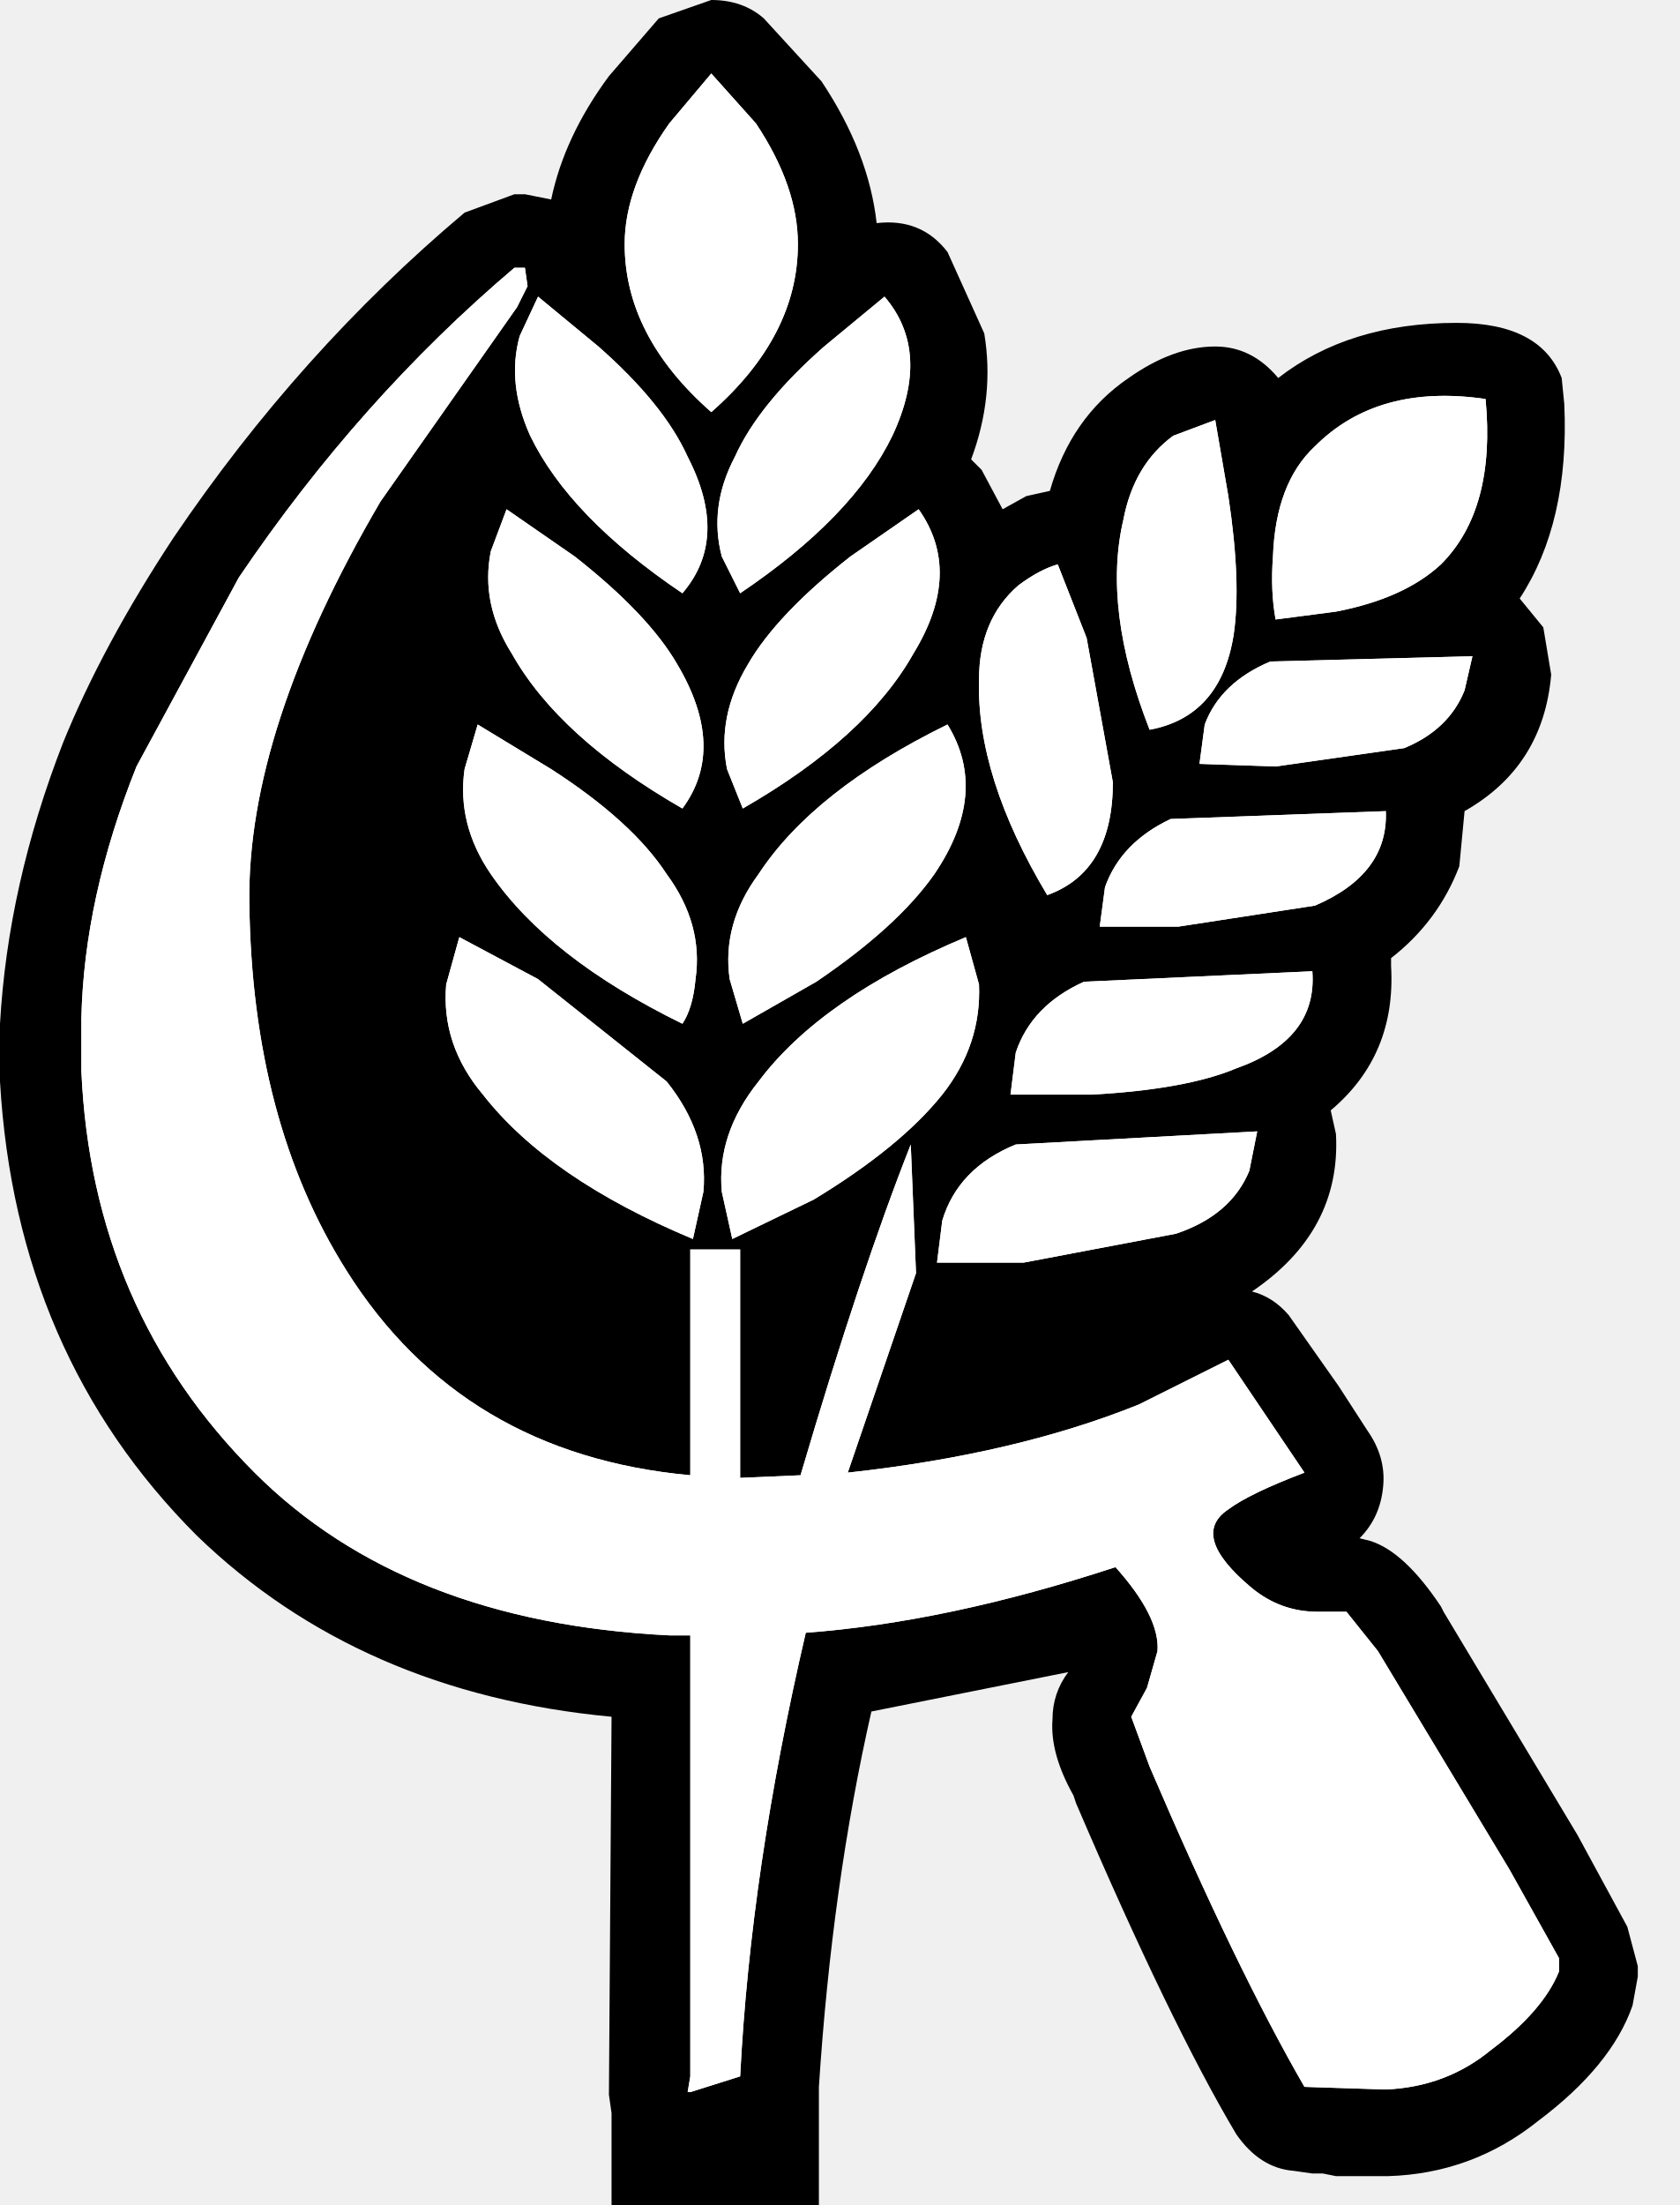
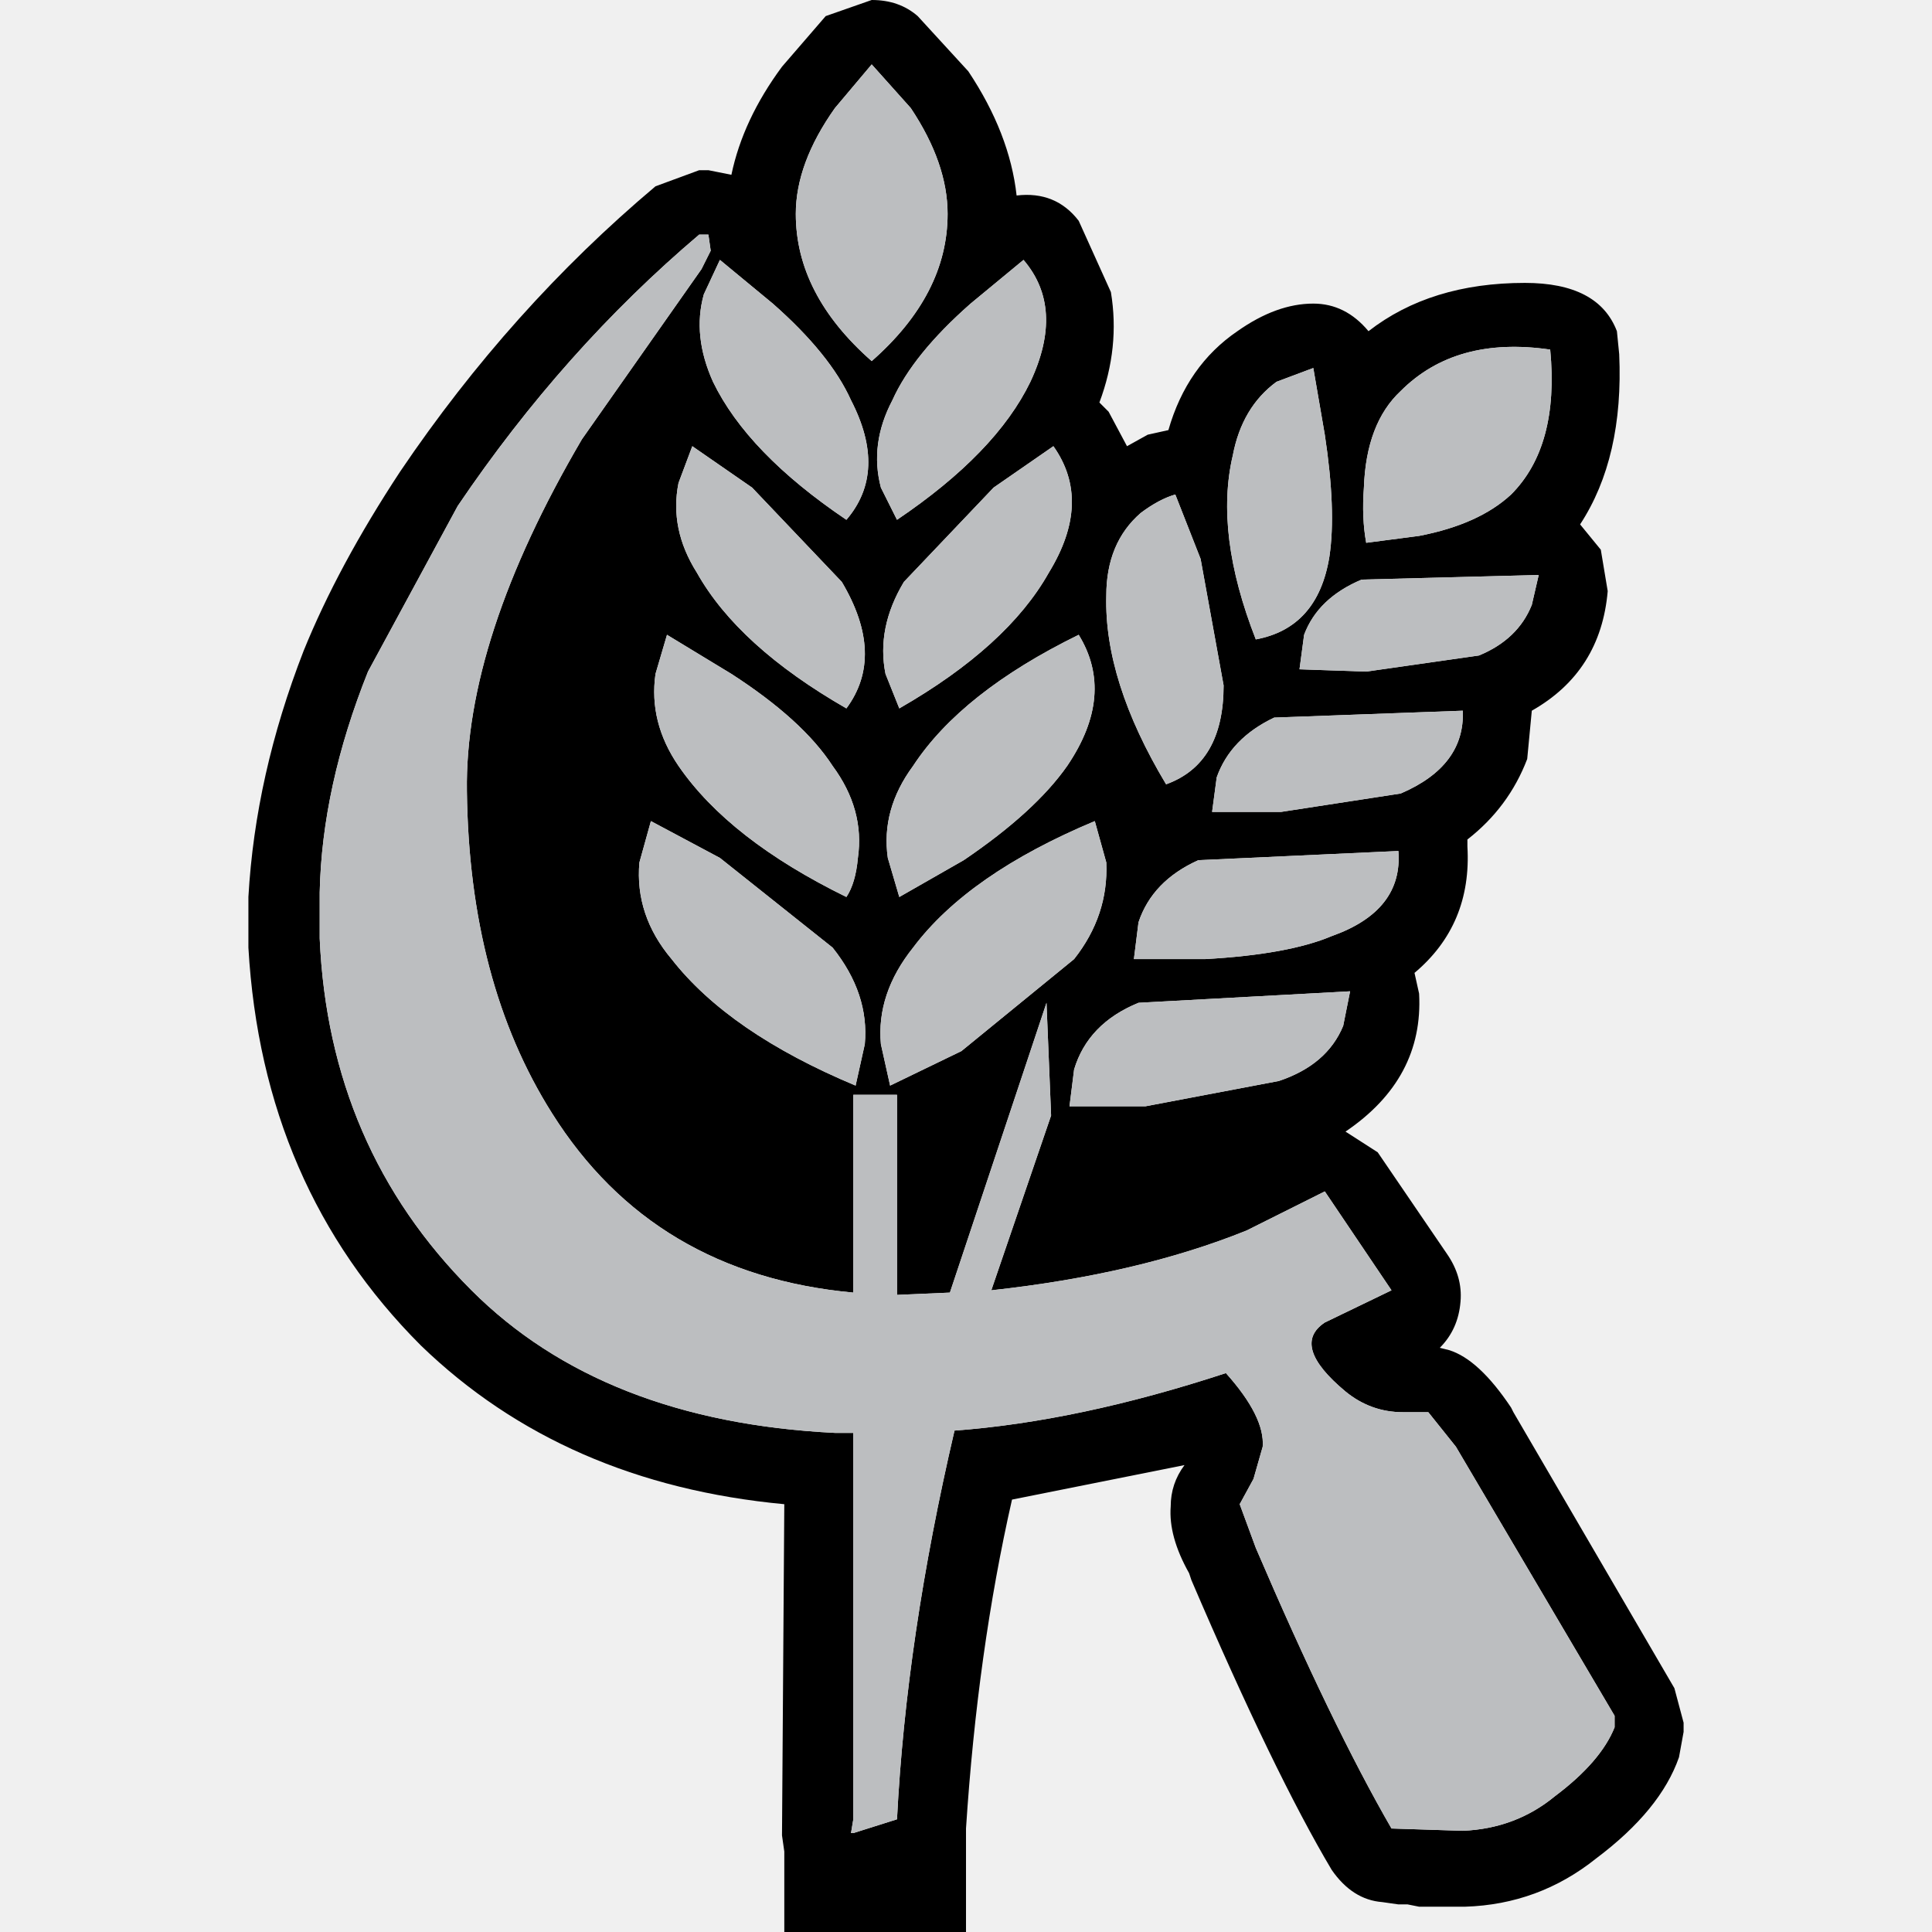
- <svg xmlns="http://www.w3.org/2000/svg" version="1.1" id="Layer_1" width="32px" height="42px" xml:space="preserve">
-   <g id="PathID_98" transform="matrix(1, 0, 0, 1, 15.6, 21)">
-     <path style="fill:#000000;fill-opacity:1" d="M14.2 -13.3Q14.3 -11.05 13.35 -9.6L13.8 -9.05L13.95 -8.15Q13.8 -6.4 12.3 -5.55L12.2 -4.5Q11.8 -3.45 10.9 -2.75L10.9 -2.6Q11 -0.9 9.75 0.15L9.85 0.6Q9.95 2.45 8.25 3.6Q8.65 3.7 8.95 4.05L9.9 5.4L10.45 6.25Q10.8 6.75 10.75 7.3Q10.7 7.9 10.3 8.3L10.5 8.35Q11.15 8.55 11.85 9.6L11.9 9.7L14.45 13.95L15.4 15.7L15.6 16.45L15.6 16.65L15.5 17.2Q15.1 18.35 13.7 19.4Q12.45 20.4 10.85 20.45L9.85 20.45L9.6 20.4L9.4 20.4L9.05 20.35Q8.4 20.3 7.95 19.65Q6.7 17.55 4.9 13.35L4.85 13.2Q4.4 12.4 4.45 11.75Q4.45 11.25 4.75 10.85L1 11.6Q0.25 14.9 0 18.75L0 21L-3.95 21L-3.95 19.25L-4 18.9L-3.95 11.7Q-8.75 11.25 -11.85 8.25Q-15.3 4.8 -15.6 -0.4L-15.6 -1.5Q-15.45 -4.15 -14.4 -6.85Q-13.65 -8.7 -12.3 -10.75Q-9.9 -14.3 -6.75 -16.95L-5.8 -17.3L-5.6 -17.3L-5.1 -17.2Q-4.85 -18.4 -4 -19.55L-3.05 -20.65L-2.05 -21Q-1.45 -21 -1.05 -20.65L0.05 -19.45Q0.95 -18.1 1.1 -16.75Q1.95 -16.85 2.45 -16.2L3.15 -14.65Q3.35 -13.45 2.9 -12.25L3.1 -12.05L3.5 -11.3L3.95 -11.55L4.4 -11.65Q4.8 -13.05 5.9 -13.8Q6.75 -14.4 7.55 -14.4Q8.25 -14.4 8.75 -13.8Q10.1 -14.85 12.15 -14.85Q13.75 -14.85 14.15 -13.8L14.2 -13.3M0.1 -14.4Q-1.15 -13.3 -1.6 -12.3Q-2.1 -11.35 -1.85 -10.4L-1.5 -9.7Q0.65 -11.15 1.4 -12.7Q2.15 -14.3 1.25 -15.35L0.1 -14.4M6.75 -12.7Q6 -12.15 5.8 -11.1Q5.4 -9.4 6.3 -7.1Q7.65 -7.35 7.9 -8.9Q8.05 -9.9 7.8 -11.55L7.55 -13L6.75 -12.7M8.7 -9.2L9.85 -9.35Q11.15 -9.6 11.85 -10.25Q12.9 -11.3 12.7 -13.4Q10.65 -13.7 9.45 -12.5Q8.7 -11.8 8.65 -10.4Q8.6 -9.75 8.7 -9.2M7.35 -7.2L7.25 -6.45L8.7 -6.4L11.15 -6.75Q12 -7.1 12.3 -7.85L12.45 -8.5L8.6 -8.4Q7.65 -8 7.35 -7.2M3.8 -9.85Q3.05 -9.2 3.05 -8.05Q3 -6.2 4.35 -3.95Q5.6 -4.4 5.6 -6.1L5.1 -8.85L4.55 -10.25Q4.2 -10.15 3.8 -9.85M1.9 -11.3L0.6 -10.4Q-0.8 -9.3 -1.35 -8.35Q-1.95 -7.35 -1.75 -6.35L-1.45 -5.6Q0.9 -6.95 1.8 -8.55Q2.75 -10.1 1.9 -11.3M3.65 -0.15L5.2 -0.15Q7 -0.25 7.95 -0.65Q9.5 -1.2 9.4 -2.5L5.05 -2.3Q4.05 -1.85 3.75 -0.95L3.65 -0.15M3.05 -2.25L2.8 -3.15Q0.05 -2 -1.15 -0.4Q-1.95 0.6 -1.85 1.7L-1.65 2.6L-0.1 1.85Q1.55 0.85 2.35 -0.15Q3.1 -1.1 3.05 -2.25M5.35 -3.35L6.85 -3.35L9.45 -3.75Q10.85 -4.35 10.8 -5.55L6.7 -5.4Q5.75 -4.95 5.45 -4.1L5.35 -3.35M2.45 -7.2Q-0.1 -5.95 -1.15 -4.35Q-1.85 -3.4 -1.7 -2.35L-1.45 -1.5L-0.05 -2.3Q1.5 -3.35 2.2 -4.35Q3.25 -5.9 2.45 -7.2M8.35 0.55L3.75 0.8Q2.65 1.25 2.35 2.25L2.25 3.05L3.9 3.05L6.8 2.5Q7.85 2.15 8.2 1.3L8.35 0.55M6.1 5.75Q3.75 6.7 0.55 7.05L1.85 3.25L1.75 0.8Q0.8 3.2 -0.35 7.1L-1.5 7.15L-1.5 2.8L-2.45 2.8L-2.45 7.1Q-6.8 6.7 -9 3.2Q-10.8 0.35 -10.85 -3.8Q-10.9 -7.1 -8.35 -11.45L-5.75 -15.15L-5.55 -15.55L-5.6 -15.9L-5.8 -15.9Q-8.75 -13.4 -11.05 -10L-13 -6.4Q-14 -3.9 -14.05 -1.6L-14.05 -0.6Q-13.85 3.95 -10.75 7.05Q-7.9 9.9 -2.85 10.15L-2.45 10.15L-2.45 18.55L-2.5 18.85L-2.45 18.85L-1.5 18.55Q-1.3 14.6 -0.25 10.1Q2.45 9.9 5.65 8.85Q6.5 9.8 6.45 10.45L6.25 11.15L5.95 11.7L6.3 12.65Q7.95 16.5 9.25 18.75L10.8 18.8Q11.95 18.75 12.8 18.05Q13.8 17.3 14.1 16.55L14.1 16.3L13.15 14.6L10.65 10.45L10.05 9.7L9.5 9.7Q8.8 9.7 8.25 9.25Q7.05 8.25 7.8 7.75Q8.2 7.45 9.25 7.05L7.8 4.9L6.1 5.75M-2.05 -19.6L-2.85 -18.65Q-3.7 -17.45 -3.7 -16.35Q-3.7 -14.6 -2.05 -13.15Q-0.4 -14.6 -0.4 -16.35Q-0.4 -17.45 -1.2 -18.65L-2.05 -19.6M-5.7 -14.6Q-5.95 -13.7 -5.5 -12.7Q-4.75 -11.15 -2.6 -9.7Q-1.7 -10.75 -2.5 -12.3Q-2.95 -13.3 -4.2 -14.4L-5.35 -15.35L-5.7 -14.6M-4.65 -10.4L-5.95 -11.3L-6.25 -10.5Q-6.45 -9.5 -5.85 -8.55Q-4.95 -6.95 -2.6 -5.6Q-1.75 -6.75 -2.7 -8.35Q-3.25 -9.3 -4.65 -10.4M-6.75 -6.35Q-6.9 -5.3 -6.25 -4.35Q-5.15 -2.75 -2.6 -1.5Q-2.4 -1.8 -2.35 -2.35Q-2.2 -3.4 -2.9 -4.35Q-3.55 -5.35 -5.1 -6.35L-6.5 -7.2L-6.75 -6.35M-6.85 -3.15L-7.1 -2.25Q-7.2 -1.1 -6.4 -0.15Q-5.15 1.45 -2.4 2.6L-2.2 1.7Q-2.1 0.6 -2.9 -0.4L-5.35 -2.35L-6.85 -3.15" />
-     <path style="fill:#FFFFFF;fill-opacity:1" d="M1.25 -15.35Q2.15 -14.3 1.4 -12.7Q0.65 -11.15 -1.5 -9.7L-1.85 -10.4Q-2.1 -11.35 -1.6 -12.3Q-1.15 -13.3 0.1 -14.4L1.25 -15.35M7.55 -13L7.8 -11.55Q8.05 -9.9 7.9 -8.9Q7.65 -7.35 6.3 -7.1Q5.4 -9.4 5.8 -11.1Q6 -12.15 6.75 -12.7L7.55 -13M8.65 -10.4Q8.7 -11.8 9.45 -12.5Q10.65 -13.7 12.7 -13.4Q12.9 -11.3 11.85 -10.25Q11.15 -9.6 9.85 -9.35L8.7 -9.2Q8.6 -9.75 8.65 -10.4M8.6 -8.4L12.45 -8.5L12.3 -7.85Q12 -7.1 11.15 -6.75L8.7 -6.4L7.25 -6.45L7.35 -7.2Q7.65 -8 8.6 -8.4M4.55 -10.25L5.1 -8.85L5.6 -6.1Q5.6 -4.4 4.35 -3.95Q3 -6.2 3.05 -8.05Q3.05 -9.2 3.8 -9.85Q4.2 -10.15 4.55 -10.25M1.8 -8.55Q0.9 -6.95 -1.45 -5.6L-1.75 -6.35Q-1.95 -7.35 -1.35 -8.35Q-0.8 -9.3 0.6 -10.4L1.9 -11.3Q2.75 -10.1 1.8 -8.55M3.75 -0.95Q4.05 -1.85 5.05 -2.3L9.4 -2.5Q9.5 -1.2 7.95 -0.65Q7 -0.25 5.2 -0.15L3.65 -0.15L3.75 -0.95M2.35 -0.15Q1.55 0.85 -0.1 1.85L-1.65 2.6L-1.85 1.7Q-1.95 0.6 -1.15 -0.4Q0.05 -2 2.8 -3.15L3.05 -2.25Q3.1 -1.1 2.35 -0.15M5.45 -4.1Q5.75 -4.95 6.7 -5.4L10.8 -5.55Q10.85 -4.35 9.45 -3.75L6.85 -3.35L5.35 -3.35L5.45 -4.1M2.2 -4.35Q1.5 -3.35 -0.05 -2.3L-1.45 -1.5L-1.7 -2.35Q-1.85 -3.4 -1.15 -4.35Q-0.1 -5.95 2.45 -7.2Q3.25 -5.9 2.2 -4.35M8.2 1.3Q7.85 2.15 6.8 2.5L3.9 3.05L2.25 3.05L2.35 2.25Q2.65 1.25 3.75 0.8L8.35 0.55L8.2 1.3M7.8 4.9L9.25 7.05Q8.2 7.45 7.8 7.75Q7.05 8.25 8.25 9.25Q8.8 9.7 9.5 9.7L10.05 9.7L10.65 10.45L13.15 14.6L14.1 16.3L14.1 16.55Q13.8 17.3 12.8 18.05Q11.95 18.75 10.8 18.8L9.25 18.75Q7.95 16.5 6.3 12.65L5.95 11.7L6.25 11.15L6.45 10.45Q6.5 9.8 5.65 8.85Q2.45 9.9 -0.25 10.1Q-1.3 14.6 -1.5 18.55L-2.45 18.85L-2.5 18.85L-2.45 18.55L-2.45 10.15L-2.85 10.15Q-7.9 9.9 -10.75 7.05Q-13.85 3.95 -14.05 -0.6L-14.05 -1.6Q-14 -3.9 -13 -6.4L-11.05 -10Q-8.75 -13.4 -5.8 -15.9L-5.6 -15.9L-5.55 -15.55L-5.75 -15.15L-8.35 -11.45Q-10.9 -7.1 -10.85 -3.8Q-10.8 0.35 -9 3.2Q-6.8 6.7 -2.45 7.1L-2.45 2.8L-1.5 2.8L-1.5 7.15L-0.35 7.1Q0.8 3.2 1.75 0.8L1.85 3.25L0.55 7.05Q3.75 6.7 6.1 5.75L7.8 4.9M-1.2 -18.65Q-0.4 -17.45 -0.4 -16.35Q-0.4 -14.6 -2.05 -13.15Q-3.7 -14.6 -3.7 -16.35Q-3.7 -17.45 -2.85 -18.65L-2.05 -19.6L-1.2 -18.65M-5.35 -15.35L-4.2 -14.4Q-2.95 -13.3 -2.5 -12.3Q-1.7 -10.75 -2.6 -9.7Q-4.75 -11.15 -5.5 -12.7Q-5.95 -13.7 -5.7 -14.6L-5.35 -15.35M-2.7 -8.35Q-1.75 -6.75 -2.6 -5.6Q-4.95 -6.95 -5.85 -8.55Q-6.45 -9.5 -6.25 -10.5L-5.95 -11.3L-4.65 -10.4Q-3.25 -9.3 -2.7 -8.35M-6.5 -7.2L-5.1 -6.35Q-3.55 -5.35 -2.9 -4.35Q-2.2 -3.4 -2.35 -2.35Q-2.4 -1.8 -2.6 -1.5Q-5.15 -2.75 -6.25 -4.35Q-6.9 -5.3 -6.75 -6.35L-6.5 -7.2M-5.35 -2.35L-2.9 -0.4Q-2.1 0.6 -2.2 1.7L-2.4 2.6Q-5.15 1.45 -6.4 -0.15Q-7.2 -1.1 -7.1 -2.25L-6.85 -3.15L-5.35 -2.35" />
+ <svg xmlns="http://www.w3.org/2000/svg" width="100%" height="100%" viewBox="0 0 400 400" version="1.1" xml:space="preserve" style="fill-rule:evenodd;clip-rule:evenodd;stroke-linejoin:round;stroke-miterlimit:2;">
+   <g transform="matrix(9.52381,0,0,9.52381,203.81,200)">
+     <path d="M11.75,-14.85C12.817,-14.85 13.483,-14.5 13.75,-13.8L13.8,-13.3C13.867,-11.8 13.583,-10.567 12.95,-9.6L13.4,-9.05L13.55,-8.15C13.45,-6.983 12.9,-6.117 11.9,-5.55L11.8,-4.5C11.533,-3.8 11.1,-3.217 10.5,-2.75L10.5,-2.6C10.567,-1.467 10.183,-0.55 9.35,0.15L9.45,0.6C9.517,1.833 8.983,2.833 7.85,3.6L8.55,4.05L10.05,6.25C10.283,6.583 10.383,6.933 10.35,7.3C10.317,7.7 10.167,8.033 9.9,8.3L10.1,8.35C10.533,8.483 10.983,8.9 11.45,9.6L11.5,9.7L15,15.7L15.2,16.45L15.2,16.65L15.1,17.2C14.833,17.967 14.233,18.7 13.3,19.4C12.467,20.067 11.517,20.417 10.45,20.45L9.45,20.45L9.2,20.4L9,20.4L8.65,20.35C8.217,20.317 7.85,20.083 7.55,19.65C6.717,18.25 5.7,16.15 4.5,13.35L4.45,13.2C4.15,12.667 4.017,12.183 4.05,11.75C4.05,11.417 4.15,11.117 4.35,10.85L0.6,11.6C0.1,13.8 -0.233,16.183 -0.4,18.75L-0.4,21L-4.35,21L-4.35,19.25L-4.4,18.9L-4.35,11.7C-7.55,11.4 -10.183,10.25 -12.25,8.25C-14.55,5.95 -15.8,3.067 -16,-0.4L-16,-1.5C-15.9,-3.267 -15.5,-5.05 -14.8,-6.85C-14.3,-8.083 -13.6,-9.383 -12.7,-10.75C-11.1,-13.117 -9.25,-15.183 -7.15,-16.95L-6.2,-17.3L-6,-17.3L-5.5,-17.2C-5.333,-18 -4.967,-18.783 -4.4,-19.55L-3.45,-20.65L-2.45,-21C-2.05,-21 -1.717,-20.883 -1.45,-20.65L-0.35,-19.45C0.25,-18.55 0.6,-17.65 0.7,-16.75C1.267,-16.817 1.717,-16.633 2.05,-16.2L2.75,-14.65C2.883,-13.85 2.8,-13.05 2.5,-12.25L2.7,-12.05L3.1,-11.3L3.55,-11.55L4,-11.65C4.267,-12.583 4.767,-13.3 5.5,-13.8C6.067,-14.2 6.617,-14.4 7.15,-14.4C7.617,-14.4 8.017,-14.2 8.35,-13.8C9.25,-14.5 10.383,-14.85 11.75,-14.85M6.35,-12.7C5.85,-12.333 5.533,-11.8 5.4,-11.1C5.133,-9.967 5.3,-8.633 5.9,-7.1C6.8,-7.267 7.333,-7.867 7.5,-8.9C7.6,-9.567 7.567,-10.45 7.4,-11.55L7.15,-13L6.35,-12.7M0.85,-15.35L-0.3,-14.4C-1.133,-13.667 -1.7,-12.967 -2,-12.3C-2.333,-11.667 -2.417,-11.033 -2.25,-10.4L-1.9,-9.7C-0.467,-10.667 0.5,-11.667 1,-12.7C1.5,-13.767 1.45,-14.65 0.85,-15.35M6.85,-6.45L8.3,-6.4L10.75,-6.75C11.317,-6.983 11.7,-7.35 11.9,-7.85L12.05,-8.5L8.2,-8.4C7.567,-8.133 7.15,-7.733 6.95,-7.2L6.85,-6.45M9.45,-9.35C10.317,-9.517 10.983,-9.817 11.45,-10.25C12.15,-10.95 12.433,-12 12.3,-13.4C10.933,-13.6 9.85,-13.3 9.05,-12.5C8.55,-12.033 8.283,-11.333 8.25,-10.4C8.217,-9.967 8.233,-9.567 8.3,-9.2L9.45,-9.35M3.4,-9.85C2.9,-9.417 2.65,-8.817 2.65,-8.05C2.617,-6.817 3.05,-5.45 3.95,-3.95C4.783,-4.25 5.2,-4.967 5.2,-6.1L4.7,-8.85L4.15,-10.25C3.917,-10.183 3.667,-10.05 3.4,-9.85M0.2,-10.4L-1.75,-8.35C-2.15,-7.683 -2.283,-7.017 -2.15,-6.35L-1.85,-5.6C-0.283,-6.5 0.8,-7.483 1.4,-8.55C2.033,-9.583 2.067,-10.5 1.5,-11.3L0.2,-10.4M4.95,-3.35L6.45,-3.35L9.05,-3.75C9.983,-4.15 10.433,-4.75 10.4,-5.55L6.3,-5.4C5.667,-5.1 5.25,-4.667 5.05,-4.1L4.95,-3.35M4.8,-0.15C6,-0.217 6.917,-0.383 7.55,-0.65C8.583,-1.017 9.067,-1.633 9,-2.5L4.65,-2.3C3.983,-2 3.55,-1.55 3.35,-0.95L3.25,-0.15L4.8,-0.15M2.4,-3.15C0.567,-2.383 -0.75,-1.467 -1.55,-0.4C-2.083,0.267 -2.317,0.967 -2.25,1.7L-2.05,2.6L-0.5,1.85L1.95,-0.15C2.45,-0.783 2.683,-1.483 2.65,-2.25L2.4,-3.15M2.05,-7.2C0.35,-6.367 -0.85,-5.417 -1.55,-4.35C-2.017,-3.717 -2.2,-3.05 -2.1,-2.35L-1.85,-1.5L-0.45,-2.3C0.583,-3 1.333,-3.683 1.8,-4.35C2.5,-5.383 2.583,-6.333 2.05,-7.2M5.7,5.75C4.133,6.383 2.283,6.817 0.15,7.05L1.45,3.25L1.35,0.8L-0.75,7.1L-1.9,7.15L-1.9,2.8L-2.85,2.8L-2.85,7.1C-5.75,6.833 -7.933,5.533 -9.4,3.2C-10.6,1.3 -11.217,-1.033 -11.25,-3.8C-11.283,-6 -10.45,-8.55 -8.75,-11.45L-6.15,-15.15L-5.95,-15.55L-6,-15.9L-6.2,-15.9C-8.167,-14.233 -9.917,-12.267 -11.45,-10L-13.4,-6.4C-14.067,-4.733 -14.417,-3.133 -14.45,-1.6L-14.45,-0.6C-14.317,2.433 -13.217,4.983 -11.15,7.05C-9.25,8.95 -6.617,9.983 -3.25,10.15L-2.85,10.15L-2.85,18.55L-2.9,18.85L-2.85,18.85L-1.9,18.55C-1.767,15.917 -1.35,13.1 -0.65,10.1C1.15,9.967 3.117,9.55 5.25,8.85C5.817,9.483 6.083,10.017 6.05,10.45L5.85,11.15L5.55,11.7L5.9,12.65C7,15.217 7.983,17.25 8.85,18.75L10.4,18.8C11.167,18.767 11.833,18.517 12.4,18.05C13.067,17.55 13.5,17.05 13.7,16.55L13.7,16.3L10.25,10.45L9.65,9.7L9.1,9.7C8.633,9.7 8.217,9.55 7.85,9.25C7.05,8.583 6.9,8.083 7.4,7.75L8.85,7.05L7.4,4.9L5.7,5.75M7.95,0.55L3.35,0.8C2.617,1.1 2.15,1.583 1.95,2.25L1.85,3.05L3.5,3.05L6.4,2.5C7.1,2.267 7.567,1.867 7.8,1.3L7.95,0.55M-2.45,-19.6L-3.25,-18.65C-3.817,-17.85 -4.1,-17.083 -4.1,-16.35C-4.1,-15.183 -3.55,-14.117 -2.45,-13.15C-1.35,-14.117 -0.8,-15.183 -0.8,-16.35C-0.8,-17.083 -1.067,-17.85 -1.6,-18.65L-2.45,-19.6M-6.1,-14.6C-6.267,-14 -6.2,-13.367 -5.9,-12.7C-5.4,-11.667 -4.433,-10.667 -3,-9.7C-2.4,-10.4 -2.367,-11.267 -2.9,-12.3C-3.2,-12.967 -3.767,-13.667 -4.6,-14.4L-5.75,-15.35L-6.1,-14.6M-5.05,-10.4L-6.35,-11.3L-6.65,-10.5C-6.783,-9.833 -6.65,-9.183 -6.25,-8.55C-5.65,-7.483 -4.567,-6.5 -3,-5.6C-2.433,-6.367 -2.467,-7.283 -3.1,-8.35L-5.05,-10.4M-7.15,-6.35C-7.25,-5.65 -7.083,-4.983 -6.65,-4.35C-5.917,-3.283 -4.7,-2.333 -3,-1.5C-2.867,-1.7 -2.783,-1.983 -2.75,-2.35C-2.65,-3.05 -2.833,-3.717 -3.3,-4.35C-3.733,-5.017 -4.467,-5.683 -5.5,-6.35L-6.9,-7.2L-7.15,-6.35M-7.5,-2.25C-7.567,-1.483 -7.333,-0.783 -6.8,-0.15C-5.967,0.917 -4.633,1.833 -2.8,2.6L-2.6,1.7C-2.533,0.967 -2.767,0.267 -3.3,-0.4L-5.75,-2.35L-7.25,-3.15L-7.5,-2.25" />
+   </g>
+   <g transform="matrix(9.52381,0,0,9.52381,203.81,200)">
+     <path d="M-7.5,-2.25L-7.25,-3.15L-5.75,-2.35L-3.3,-0.4C-2.767,0.267 -2.533,0.967 -2.6,1.7L-2.8,2.6C-4.633,1.833 -5.967,0.917 -6.8,-0.15C-7.333,-0.783 -7.567,-1.483 -7.5,-2.25M-7.15,-6.35L-6.9,-7.2L-5.5,-6.35C-4.467,-5.683 -3.733,-5.017 -3.3,-4.35C-2.833,-3.717 -2.65,-3.05 -2.75,-2.35C-2.783,-1.983 -2.867,-1.7 -3,-1.5C-4.7,-2.333 -5.917,-3.283 -6.65,-4.35C-7.083,-4.983 -7.25,-5.65 -7.15,-6.35M-5.05,-10.4L-3.1,-8.35C-2.467,-7.283 -2.433,-6.367 -3,-5.6C-4.567,-6.5 -5.65,-7.483 -6.25,-8.55C-6.65,-9.183 -6.783,-9.833 -6.65,-10.5L-6.35,-11.3L-5.05,-10.4M-6.1,-14.6L-5.75,-15.35L-4.6,-14.4C-3.767,-13.667 -3.2,-12.967 -2.9,-12.3C-2.367,-11.267 -2.4,-10.4 -3,-9.7C-4.433,-10.667 -5.4,-11.667 -5.9,-12.7C-6.2,-13.367 -6.267,-14 -6.1,-14.6M-2.45,-19.6L-1.6,-18.65C-1.067,-17.85 -0.8,-17.083 -0.8,-16.35C-0.8,-15.183 -1.35,-14.117 -2.45,-13.15C-3.55,-14.117 -4.1,-15.183 -4.1,-16.35C-4.1,-17.083 -3.817,-17.85 -3.25,-18.65L-2.45,-19.6M7.95,0.55L7.8,1.3C7.567,1.867 7.1,2.267 6.4,2.5L3.5,3.05L1.85,3.05L1.95,2.25C2.15,1.583 2.617,1.1 3.35,0.8L7.95,0.55M5.7,5.75L7.4,4.9L8.85,7.05L7.4,7.75C6.9,8.083 7.05,8.583 7.85,9.25C8.217,9.55 8.633,9.7 9.1,9.7L9.65,9.7L10.25,10.45L13.7,16.3L13.7,16.55C13.5,17.05 13.067,17.55 12.4,18.05C11.833,18.517 11.167,18.767 10.4,18.8L8.85,18.75C7.983,17.25 7,15.217 5.9,12.65L5.55,11.7L5.85,11.15L6.05,10.45C6.083,10.017 5.817,9.483 5.25,8.85C3.117,9.55 1.15,9.967 -0.65,10.1C-1.35,13.1 -1.767,15.917 -1.9,18.55L-2.85,18.85L-2.9,18.85L-2.85,18.55L-2.85,10.15L-3.25,10.15C-6.617,9.983 -9.25,8.95 -11.15,7.05C-13.217,4.983 -14.317,2.433 -14.45,-0.6L-14.45,-1.6C-14.417,-3.133 -14.067,-4.733 -13.4,-6.4L-11.45,-10C-9.917,-12.267 -8.167,-14.233 -6.2,-15.9L-6,-15.9L-5.95,-15.55L-6.15,-15.15L-8.75,-11.45C-10.45,-8.55 -11.283,-6 -11.25,-3.8C-11.217,-1.033 -10.6,1.3 -9.4,3.2C-7.933,5.533 -5.75,6.833 -2.85,7.1L-2.85,2.8L-1.9,2.8L-1.9,7.15L-0.75,7.1L1.35,0.8L1.45,3.25L0.15,7.05C2.283,6.817 4.133,6.383 5.7,5.75M2.05,-7.2C2.583,-6.333 2.5,-5.383 1.8,-4.35C1.333,-3.683 0.583,-3 -0.45,-2.3L-1.85,-1.5L-2.1,-2.35C-2.2,-3.05 -2.017,-3.717 -1.55,-4.35C-0.85,-5.417 0.35,-6.367 2.05,-7.2M2.4,-3.15L2.65,-2.25C2.683,-1.483 2.45,-0.783 1.95,-0.15L-0.5,1.85L-2.05,2.6L-2.25,1.7C-2.317,0.967 -2.083,0.267 -1.55,-0.4C-0.75,-1.467 0.567,-2.383 2.4,-3.15M4.8,-0.15L3.25,-0.15L3.35,-0.95C3.55,-1.55 3.983,-2 4.65,-2.3L9,-2.5C9.067,-1.633 8.583,-1.017 7.55,-0.65C6.917,-0.383 6,-0.217 4.8,-0.15M4.95,-3.35L5.05,-4.1C5.25,-4.667 5.667,-5.1 6.3,-5.4L10.4,-5.55C10.433,-4.75 9.983,-4.15 9.05,-3.75L6.45,-3.35L4.95,-3.35M0.2,-10.4L1.5,-11.3C2.067,-10.5 2.033,-9.583 1.4,-8.55C0.8,-7.483 -0.283,-6.5 -1.85,-5.6L-2.15,-6.35C-2.283,-7.017 -2.15,-7.683 -1.75,-8.35L0.2,-10.4M3.4,-9.85C3.667,-10.05 3.917,-10.183 4.15,-10.25L4.7,-8.85L5.2,-6.1C5.2,-4.967 4.783,-4.25 3.95,-3.95C3.05,-5.45 2.617,-6.817 2.65,-8.05C2.65,-8.817 2.9,-9.417 3.4,-9.85M9.45,-9.35L8.3,-9.2C8.233,-9.567 8.217,-9.967 8.25,-10.4C8.283,-11.333 8.55,-12.033 9.05,-12.5C9.85,-13.3 10.933,-13.6 12.3,-13.4C12.433,-12 12.15,-10.95 11.45,-10.25C10.983,-9.817 10.317,-9.517 9.45,-9.35M6.85,-6.45L6.95,-7.2C7.15,-7.733 7.567,-8.133 8.2,-8.4L12.05,-8.5L11.9,-7.85C11.7,-7.35 11.317,-6.983 10.75,-6.75L8.3,-6.4L6.85,-6.45M0.85,-15.35C1.45,-14.65 1.5,-13.767 1,-12.7C0.5,-11.667 -0.467,-10.667 -1.9,-9.7L-2.25,-10.4C-2.417,-11.033 -2.333,-11.667 -2,-12.3C-1.7,-12.967 -1.133,-13.667 -0.3,-14.4L0.85,-15.35M6.35,-12.7L7.15,-13L7.4,-11.55C7.567,-10.45 7.6,-9.567 7.5,-8.9C7.333,-7.867 6.8,-7.267 5.9,-7.1C5.3,-8.633 5.133,-9.967 5.4,-11.1C5.533,-11.8 5.85,-12.333 6.35,-12.7" style="fill:rgb(188,190,192);" />
  </g>
</svg>
